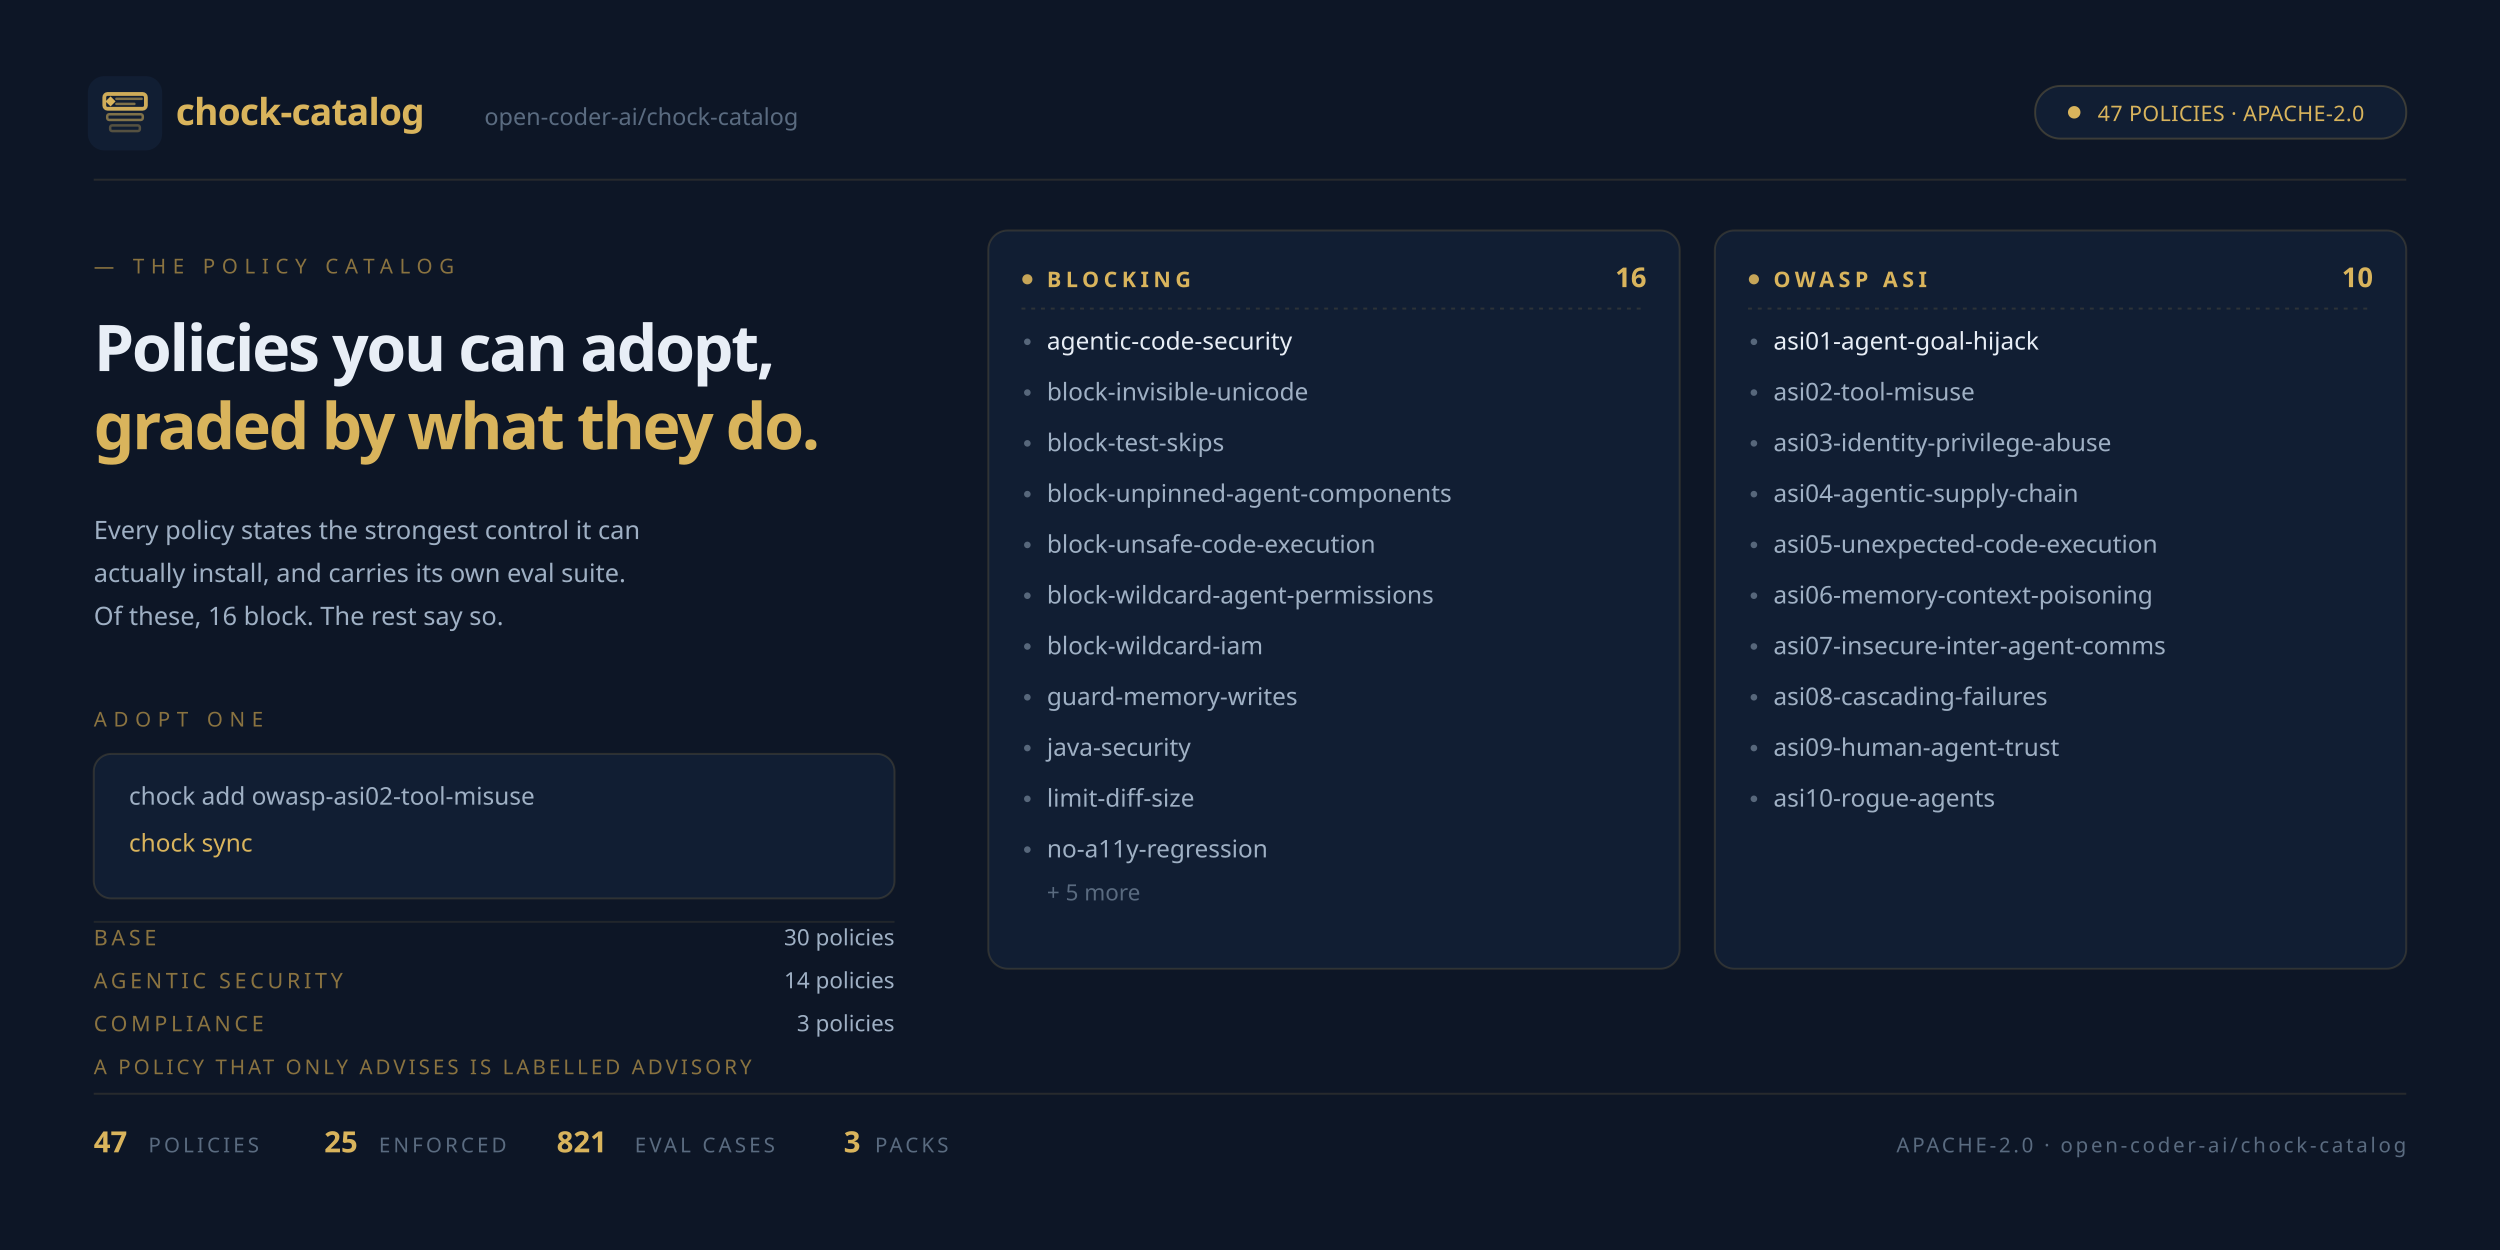
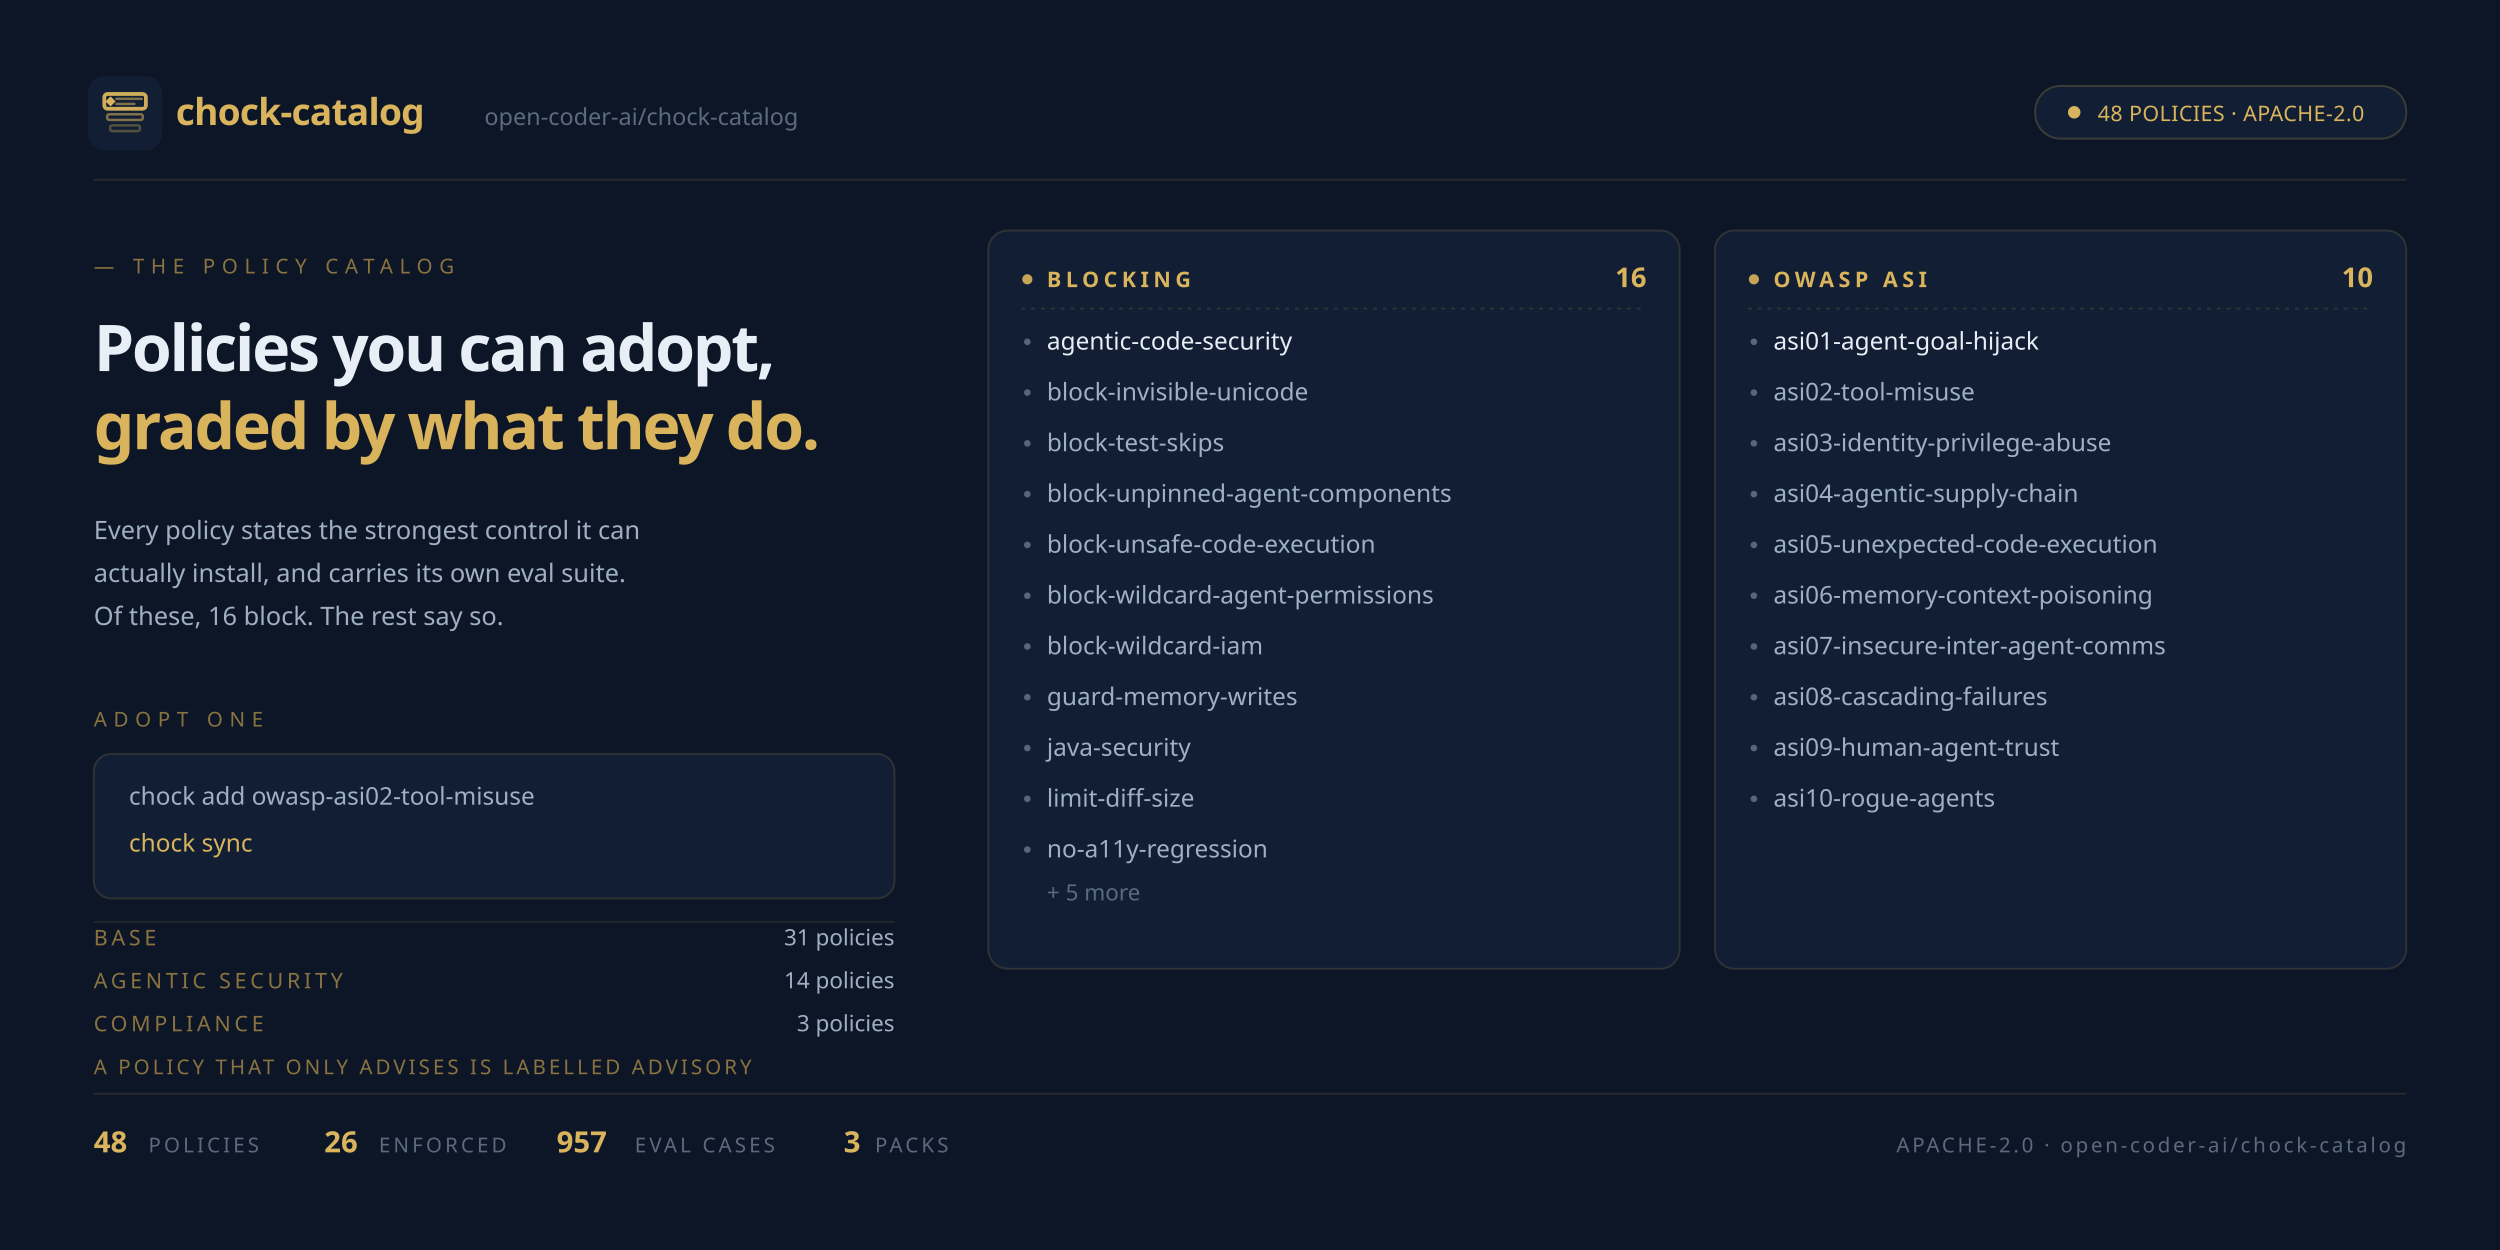
- <svg xmlns="http://www.w3.org/2000/svg" width="1280" height="640" viewBox="0 0 1280 640" role="img" aria-label="chock-catalog — the policy catalog for chock: policies you can adopt, graded by what they actually enforce. 47 policies across 3 packs (agentic-security 14, base 30, compliance 3); 25 enforced (16 at commit, 9 at pre-tool-use) and 22 advisory; 821 eval cases. The 16 blocking policies: agentic-code-security, block-invisible-unicode, block-test-skips, block-unpinned-agent-components, block-unsafe-code-execution, block-wildcard-agent-permissions, block-wildcard-iam, guard-memory-writes, java-security, limit-diff-size, no-a11y-regression, pin-github-actions, protect-main-branch, protect-test-integrity, scan-secrets, verify-dependency-exists. Full OWASP Agentic Security Initiative top ten coverage, ASI01 through ASI10. Apache-2.0.">
+ <svg xmlns="http://www.w3.org/2000/svg" width="1280" height="640" viewBox="0 0 1280 640" role="img" aria-label="chock-catalog — the policy catalog for chock: policies you can adopt, graded by what they actually enforce. 48 policies across 3 packs (agentic-security 14, base 31, compliance 3); 26 enforced (17 at commit, 9 at pre-tool-use) and 22 advisory; 957 eval cases. The 16 blocking policies: agentic-code-security, block-invisible-unicode, block-test-skips, block-unpinned-agent-components, block-unsafe-code-execution, block-wildcard-agent-permissions, block-wildcard-iam, guard-memory-writes, java-security, limit-diff-size, no-a11y-regression, pin-github-actions, protect-main-branch, protect-test-integrity, scan-secrets, verify-dependency-exists. Full OWASP Agentic Security Initiative top ten coverage, ASI01 through ASI10. Apache-2.0.">
  <rect width="1280" height="640" fill="#0D1626" />
  <rect x="45.0" y="39.0" width="38" height="38" rx="8.4" fill="#111E33" />
  <rect x="56.4" y="64.2" width="15.2" height="2.9" rx="1.0" fill="none" stroke="#D9B45C" stroke-width="1.29" stroke-opacity="0.34" />
  <rect x="54.9" y="58.5" width="18.2" height="2.9" rx="1.0" fill="none" stroke="#D9B45C" stroke-width="1.29" stroke-opacity="0.55" />
  <rect x="53.4" y="48.1" width="21.3" height="7.6" rx="1.7" fill="none" stroke="#D9B45C" stroke-width="1.94" stroke-opacity="0.95" />
  <rect x="54.77" y="50.10" width="3.65" height="3.65" transform="rotate(45 56.59 51.92)" fill="#D9B45C" />
  <line x1="59.6" y1="50.6" x2="72.5" y2="50.6" stroke="#D9B45C" stroke-width="1.29" stroke-opacity="0.55" stroke-linecap="round" />
  <line x1="59.6" y1="53.2" x2="68.8" y2="53.2" stroke="#D9B45C" stroke-width="1.29" stroke-opacity="0.55" stroke-linecap="round" />
  <text x="90" y="64" font-family="Geist Mono" font-size="19" font-weight="700" letter-spacing="-0.4" fill="#D9B45C">chock-catalog</text>
  <text x="248" y="64" font-family="Geist Mono" font-size="12" fill="#5A6B80">open-coder-ai/chock-catalog</text>
  <rect x="1042" y="44" width="190" height="27" rx="13" fill="#111E33" stroke="#D9B45C" stroke-opacity="0.22" />
  <circle cx="1062" cy="57.5" r="3.2" fill="#D9B45C" />
-   <text x="1074" y="62" font-family="Geist Mono" font-size="11" letter-spacing="0.2" fill="#D9B45C">47 POLICIES · APACHE-2.0</text>
+   <text x="1074" y="62" font-family="Geist Mono" font-size="11" letter-spacing="0.2" fill="#D9B45C">48 POLICIES · APACHE-2.0</text>
  <line x1="48" y1="92" x2="1232" y2="92" stroke="#D9B45C" stroke-opacity="0.13" stroke-width="1" />
  <text x="48" y="140" font-family="Geist Mono" font-size="10.5" letter-spacing="3.4" fill="#8A7340">— THE POLICY CATALOG</text>
  <text x="48" y="190" font-family="Geist Mono" font-size="33" font-weight="700" letter-spacing="-1.2" fill="#E8EEF6">Policies you can adopt,</text>
  <text x="48" y="230" font-family="Geist Mono" font-size="33" font-weight="700" letter-spacing="-1.2" fill="#D9B45C">graded by what they do.</text>
  <text x="48" y="276" font-family="Geist Mono" font-size="13" fill="#9FB0C4">Every policy states the strongest control it can</text>
  <text x="48" y="298" font-family="Geist Mono" font-size="13" fill="#9FB0C4">actually install, and carries its own eval suite.</text>
  <text x="48" y="320" font-family="Geist Mono" font-size="13" fill="#9FB0C4">Of these, 16 block. The rest say so.</text>
  <text x="48" y="372" font-family="Geist Mono" font-size="10.5" letter-spacing="3.4" fill="#8A7340">ADOPT ONE</text>
  <rect x="48" y="386" width="410" height="74" rx="9" fill="#111E33" stroke="#D9B45C" stroke-opacity="0.16" />
  <text x="66" y="412" font-family="Geist Mono" font-size="12.5" fill="#9FB0C4">chock add owasp-asi02-tool-misuse</text>
  <text x="66" y="436" font-family="Geist Mono" font-size="12.5" fill="#D9B45C">chock sync</text>
  <line x1="48" y1="472" x2="458" y2="472" stroke="#D9B45C" stroke-opacity="0.10" stroke-width="1" />
  <text x="48" y="484" font-family="Geist Mono" font-size="11" letter-spacing="1.9" fill="#8A7340">BASE</text>
-   <text x="458" y="484" font-family="Geist Mono" font-size="11.5" text-anchor="end" fill="#9FB0C4">30 policies</text>
+   <text x="458" y="484" font-family="Geist Mono" font-size="11.5" text-anchor="end" fill="#9FB0C4">31 policies</text>
  <text x="48" y="506" font-family="Geist Mono" font-size="11" letter-spacing="1.9" fill="#8A7340">AGENTIC SECURITY</text>
  <text x="458" y="506" font-family="Geist Mono" font-size="11.5" text-anchor="end" fill="#9FB0C4">14 policies</text>
  <text x="48" y="528" font-family="Geist Mono" font-size="11" letter-spacing="1.9" fill="#8A7340">COMPLIANCE</text>
  <text x="458" y="528" font-family="Geist Mono" font-size="11.5" text-anchor="end" fill="#9FB0C4">3 policies</text>
  <text x="48" y="550" font-family="Geist Mono" font-size="10.5" letter-spacing="1.55" fill="#8A7340">A POLICY THAT ONLY ADVISES IS LABELLED ADVISORY</text>
  <rect x="506" y="118" width="354" height="378" rx="10" fill="#111E33" stroke="#D9B45C" stroke-opacity="0.16" stroke-width="1" />
  <circle cx="526" cy="143" r="2.6" fill="#D9B45C" fill-opacity="0.9" />
  <text x="536" y="147" font-family="Geist Mono" font-size="11" font-weight="700" letter-spacing="2.3" fill="#D9B45C">BLOCKING</text>
  <text x="843" y="147" font-family="Geist Mono" font-size="14" font-weight="700" text-anchor="end" fill="#D9B45C">16</text>
  <line x1="523" y1="158" x2="843" y2="158" stroke="#D9B45C" stroke-opacity="0.14" stroke-width="1" stroke-dasharray="2 3" />
  <circle cx="526" cy="175" r="1.7" fill="#9FB0C4" fill-opacity="0.5" />
  <text x="536" y="179" font-family="Geist Mono" font-size="12.5" fill="#E8EEF6">agentic-code-security</text>
  <circle cx="526" cy="201" r="1.7" fill="#9FB0C4" fill-opacity="0.5" />
  <text x="536" y="205" font-family="Geist Mono" font-size="12.5" fill="#9FB0C4">block-invisible-unicode</text>
  <circle cx="526" cy="227" r="1.7" fill="#9FB0C4" fill-opacity="0.5" />
  <text x="536" y="231" font-family="Geist Mono" font-size="12.5" fill="#9FB0C4">block-test-skips</text>
  <circle cx="526" cy="253" r="1.7" fill="#9FB0C4" fill-opacity="0.5" />
  <text x="536" y="257" font-family="Geist Mono" font-size="12.5" fill="#9FB0C4">block-unpinned-agent-components</text>
  <circle cx="526" cy="279" r="1.7" fill="#9FB0C4" fill-opacity="0.5" />
  <text x="536" y="283" font-family="Geist Mono" font-size="12.5" fill="#9FB0C4">block-unsafe-code-execution</text>
  <circle cx="526" cy="305" r="1.7" fill="#9FB0C4" fill-opacity="0.5" />
  <text x="536" y="309" font-family="Geist Mono" font-size="12.5" fill="#9FB0C4">block-wildcard-agent-permissions</text>
  <circle cx="526" cy="331" r="1.7" fill="#9FB0C4" fill-opacity="0.5" />
  <text x="536" y="335" font-family="Geist Mono" font-size="12.5" fill="#9FB0C4">block-wildcard-iam</text>
  <circle cx="526" cy="357" r="1.7" fill="#9FB0C4" fill-opacity="0.5" />
  <text x="536" y="361" font-family="Geist Mono" font-size="12.5" fill="#9FB0C4">guard-memory-writes</text>
  <circle cx="526" cy="383" r="1.7" fill="#9FB0C4" fill-opacity="0.5" />
  <text x="536" y="387" font-family="Geist Mono" font-size="12.5" fill="#9FB0C4">java-security</text>
  <circle cx="526" cy="409" r="1.7" fill="#9FB0C4" fill-opacity="0.5" />
  <text x="536" y="413" font-family="Geist Mono" font-size="12.5" fill="#9FB0C4">limit-diff-size</text>
  <circle cx="526" cy="435" r="1.7" fill="#9FB0C4" fill-opacity="0.5" />
  <text x="536" y="439" font-family="Geist Mono" font-size="12.5" fill="#9FB0C4">no-a11y-regression</text>
  <text x="536" y="461" font-family="Geist Mono" font-size="11.5" fill="#5A6B80">+ 5 more</text>
  <rect x="878" y="118" width="354" height="378" rx="10" fill="#111E33" stroke="#D9B45C" stroke-opacity="0.16" stroke-width="1" />
  <circle cx="898" cy="143" r="2.6" fill="#D9B45C" fill-opacity="0.9" />
  <text x="908" y="147" font-family="Geist Mono" font-size="11" font-weight="700" letter-spacing="2.3" fill="#D9B45C">OWASP ASI</text>
  <text x="1215" y="147" font-family="Geist Mono" font-size="14" font-weight="700" text-anchor="end" fill="#D9B45C">10</text>
  <line x1="895" y1="158" x2="1215" y2="158" stroke="#D9B45C" stroke-opacity="0.14" stroke-width="1" stroke-dasharray="2 3" />
  <circle cx="898" cy="175" r="1.7" fill="#9FB0C4" fill-opacity="0.5" />
  <text x="908" y="179" font-family="Geist Mono" font-size="12.5" fill="#E8EEF6">asi01-agent-goal-hijack</text>
  <circle cx="898" cy="201" r="1.7" fill="#9FB0C4" fill-opacity="0.5" />
  <text x="908" y="205" font-family="Geist Mono" font-size="12.5" fill="#9FB0C4">asi02-tool-misuse</text>
  <circle cx="898" cy="227" r="1.7" fill="#9FB0C4" fill-opacity="0.5" />
  <text x="908" y="231" font-family="Geist Mono" font-size="12.5" fill="#9FB0C4">asi03-identity-privilege-abuse</text>
  <circle cx="898" cy="253" r="1.7" fill="#9FB0C4" fill-opacity="0.5" />
  <text x="908" y="257" font-family="Geist Mono" font-size="12.5" fill="#9FB0C4">asi04-agentic-supply-chain</text>
  <circle cx="898" cy="279" r="1.7" fill="#9FB0C4" fill-opacity="0.5" />
  <text x="908" y="283" font-family="Geist Mono" font-size="12.5" fill="#9FB0C4">asi05-unexpected-code-execution</text>
  <circle cx="898" cy="305" r="1.7" fill="#9FB0C4" fill-opacity="0.5" />
  <text x="908" y="309" font-family="Geist Mono" font-size="12.5" fill="#9FB0C4">asi06-memory-context-poisoning</text>
  <circle cx="898" cy="331" r="1.7" fill="#9FB0C4" fill-opacity="0.5" />
  <text x="908" y="335" font-family="Geist Mono" font-size="12.5" fill="#9FB0C4">asi07-insecure-inter-agent-comms</text>
  <circle cx="898" cy="357" r="1.7" fill="#9FB0C4" fill-opacity="0.5" />
  <text x="908" y="361" font-family="Geist Mono" font-size="12.5" fill="#9FB0C4">asi08-cascading-failures</text>
  <circle cx="898" cy="383" r="1.7" fill="#9FB0C4" fill-opacity="0.5" />
  <text x="908" y="387" font-family="Geist Mono" font-size="12.5" fill="#9FB0C4">asi09-human-agent-trust</text>
  <circle cx="898" cy="409" r="1.7" fill="#9FB0C4" fill-opacity="0.5" />
  <text x="908" y="413" font-family="Geist Mono" font-size="12.5" fill="#9FB0C4">asi10-rogue-agents</text>
  <line x1="48" y1="560" x2="1232" y2="560" stroke="#D9B45C" stroke-opacity="0.13" stroke-width="1" />
-   <text x="48" y="590" font-family="Geist Mono" font-size="15" font-weight="700" fill="#D9B45C">47</text>
+   <text x="48" y="590" font-family="Geist Mono" font-size="15" font-weight="700" fill="#D9B45C">48</text>
  <text x="76" y="590" font-family="Geist Mono" font-size="10.5" letter-spacing="1.6" fill="#5A6B80">POLICIES</text>
-   <text x="166" y="590" font-family="Geist Mono" font-size="15" font-weight="700" fill="#D9B45C">25</text>
+   <text x="166" y="590" font-family="Geist Mono" font-size="15" font-weight="700" fill="#D9B45C">26</text>
  <text x="194" y="590" font-family="Geist Mono" font-size="10.5" letter-spacing="1.6" fill="#5A6B80">ENFORCED</text>
-   <text x="285" y="590" font-family="Geist Mono" font-size="15" font-weight="700" fill="#D9B45C">821</text>
+   <text x="285" y="590" font-family="Geist Mono" font-size="15" font-weight="700" fill="#D9B45C">957</text>
  <text x="325" y="590" font-family="Geist Mono" font-size="10.5" letter-spacing="1.6" fill="#5A6B80">EVAL CASES</text>
  <text x="432" y="590" font-family="Geist Mono" font-size="15" font-weight="700" fill="#D9B45C">3</text>
  <text x="448" y="590" font-family="Geist Mono" font-size="10.5" letter-spacing="1.6" fill="#5A6B80">PACKS</text>
  <text x="1232" y="590" font-family="Geist Mono" font-size="10.5" letter-spacing="1.4" text-anchor="end" fill="#5A6B80">APACHE-2.0 · open-coder-ai/chock-catalog</text>
</svg>
